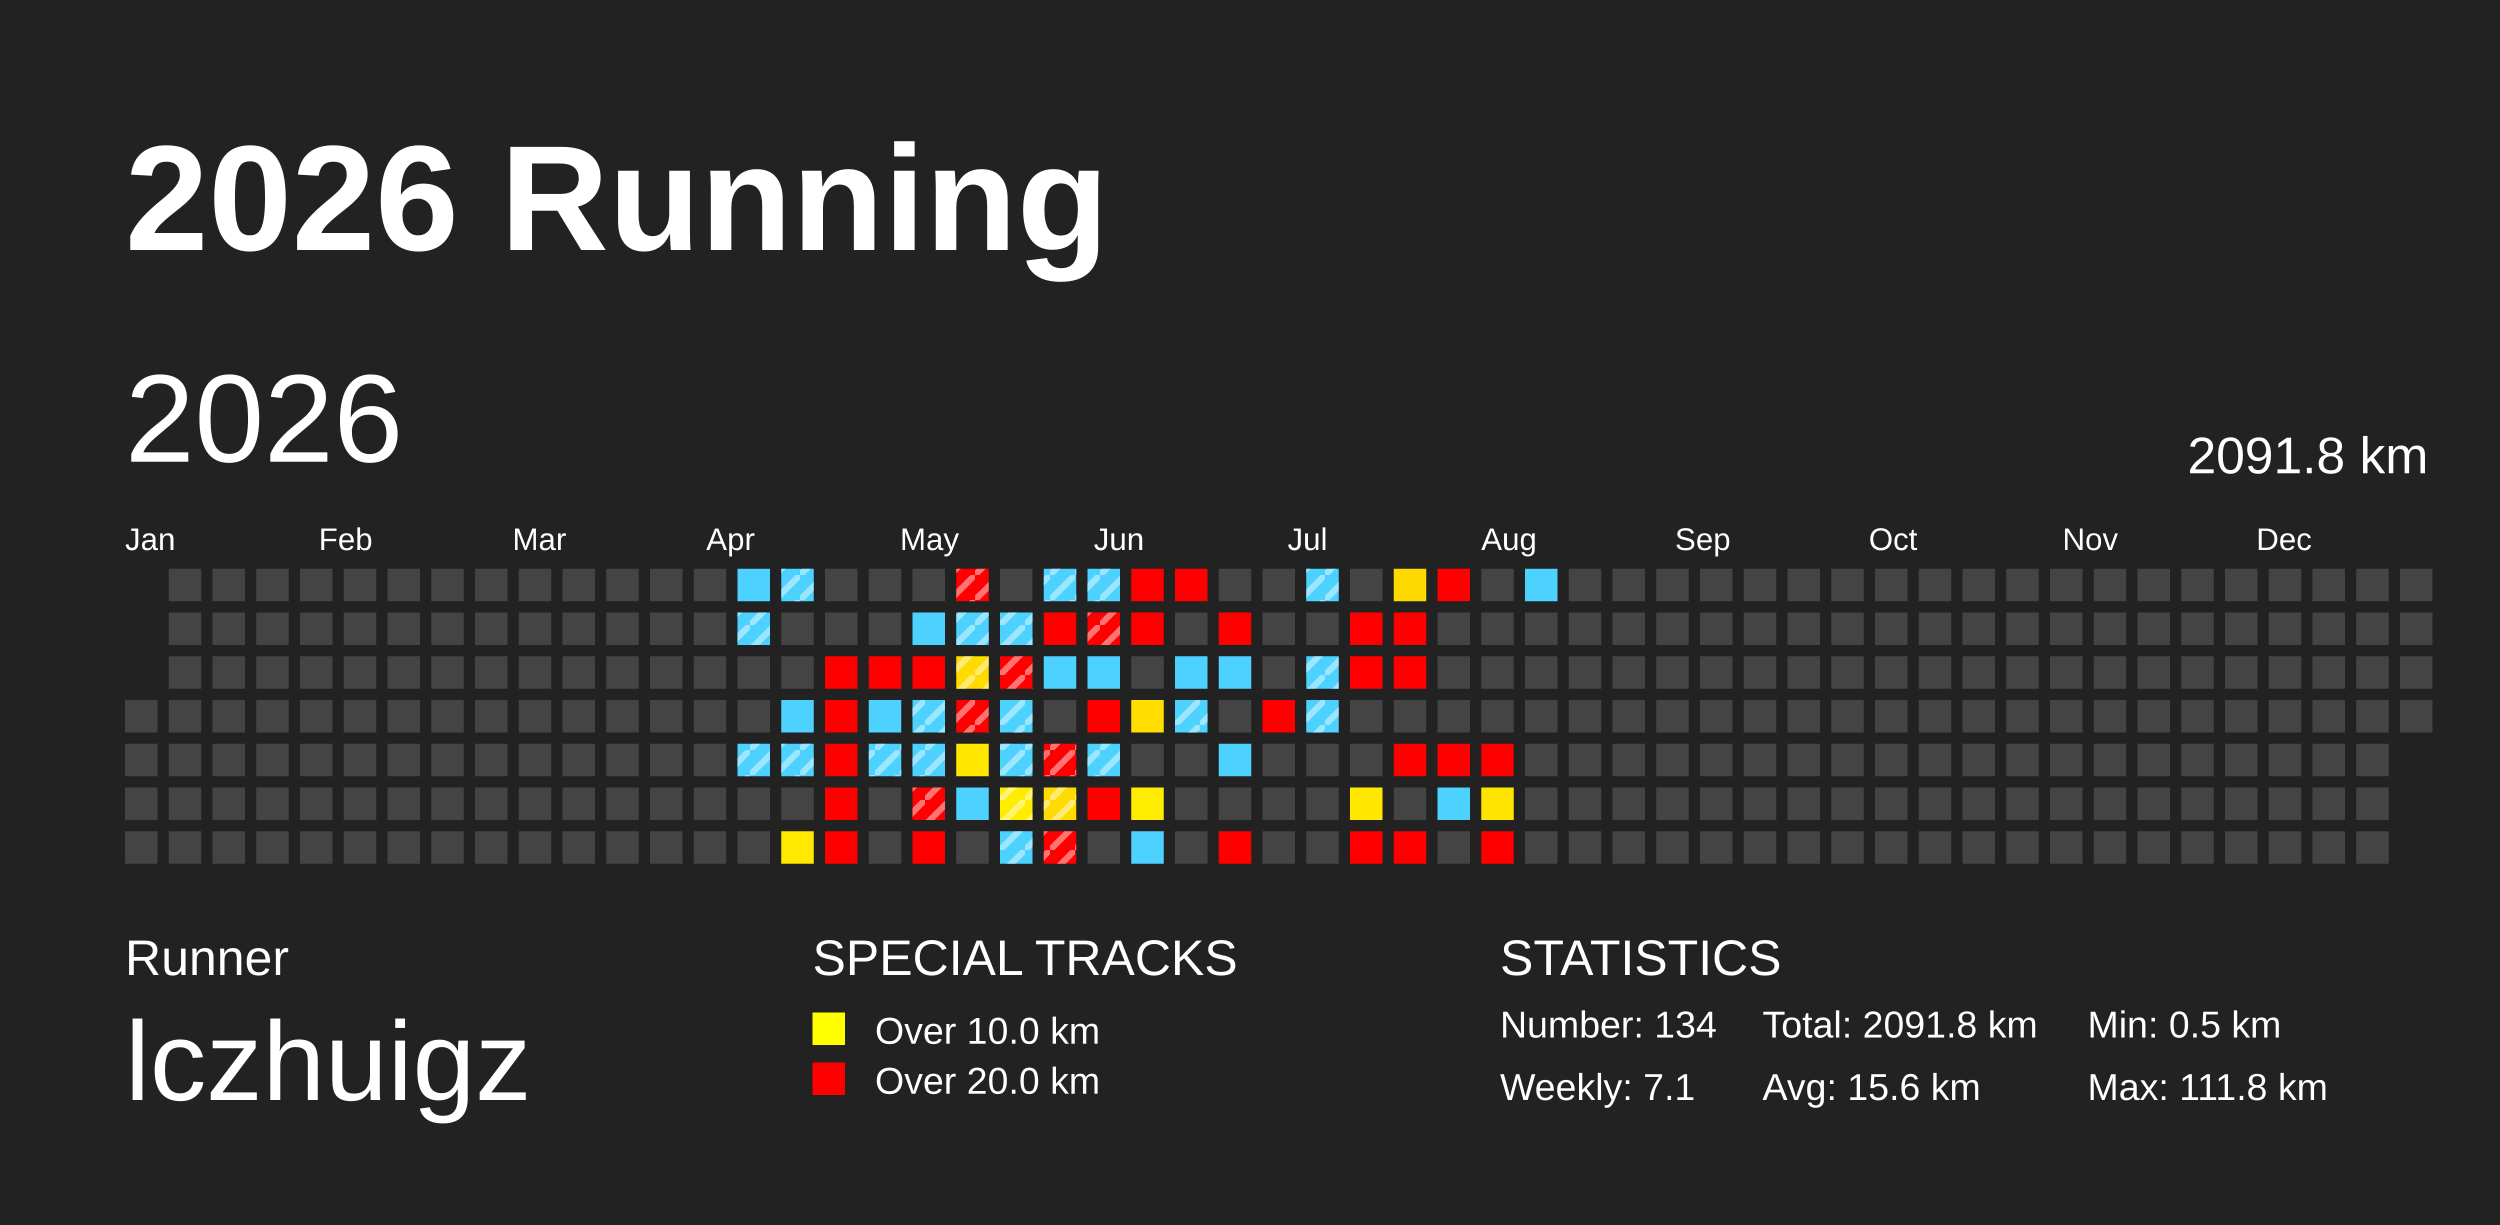
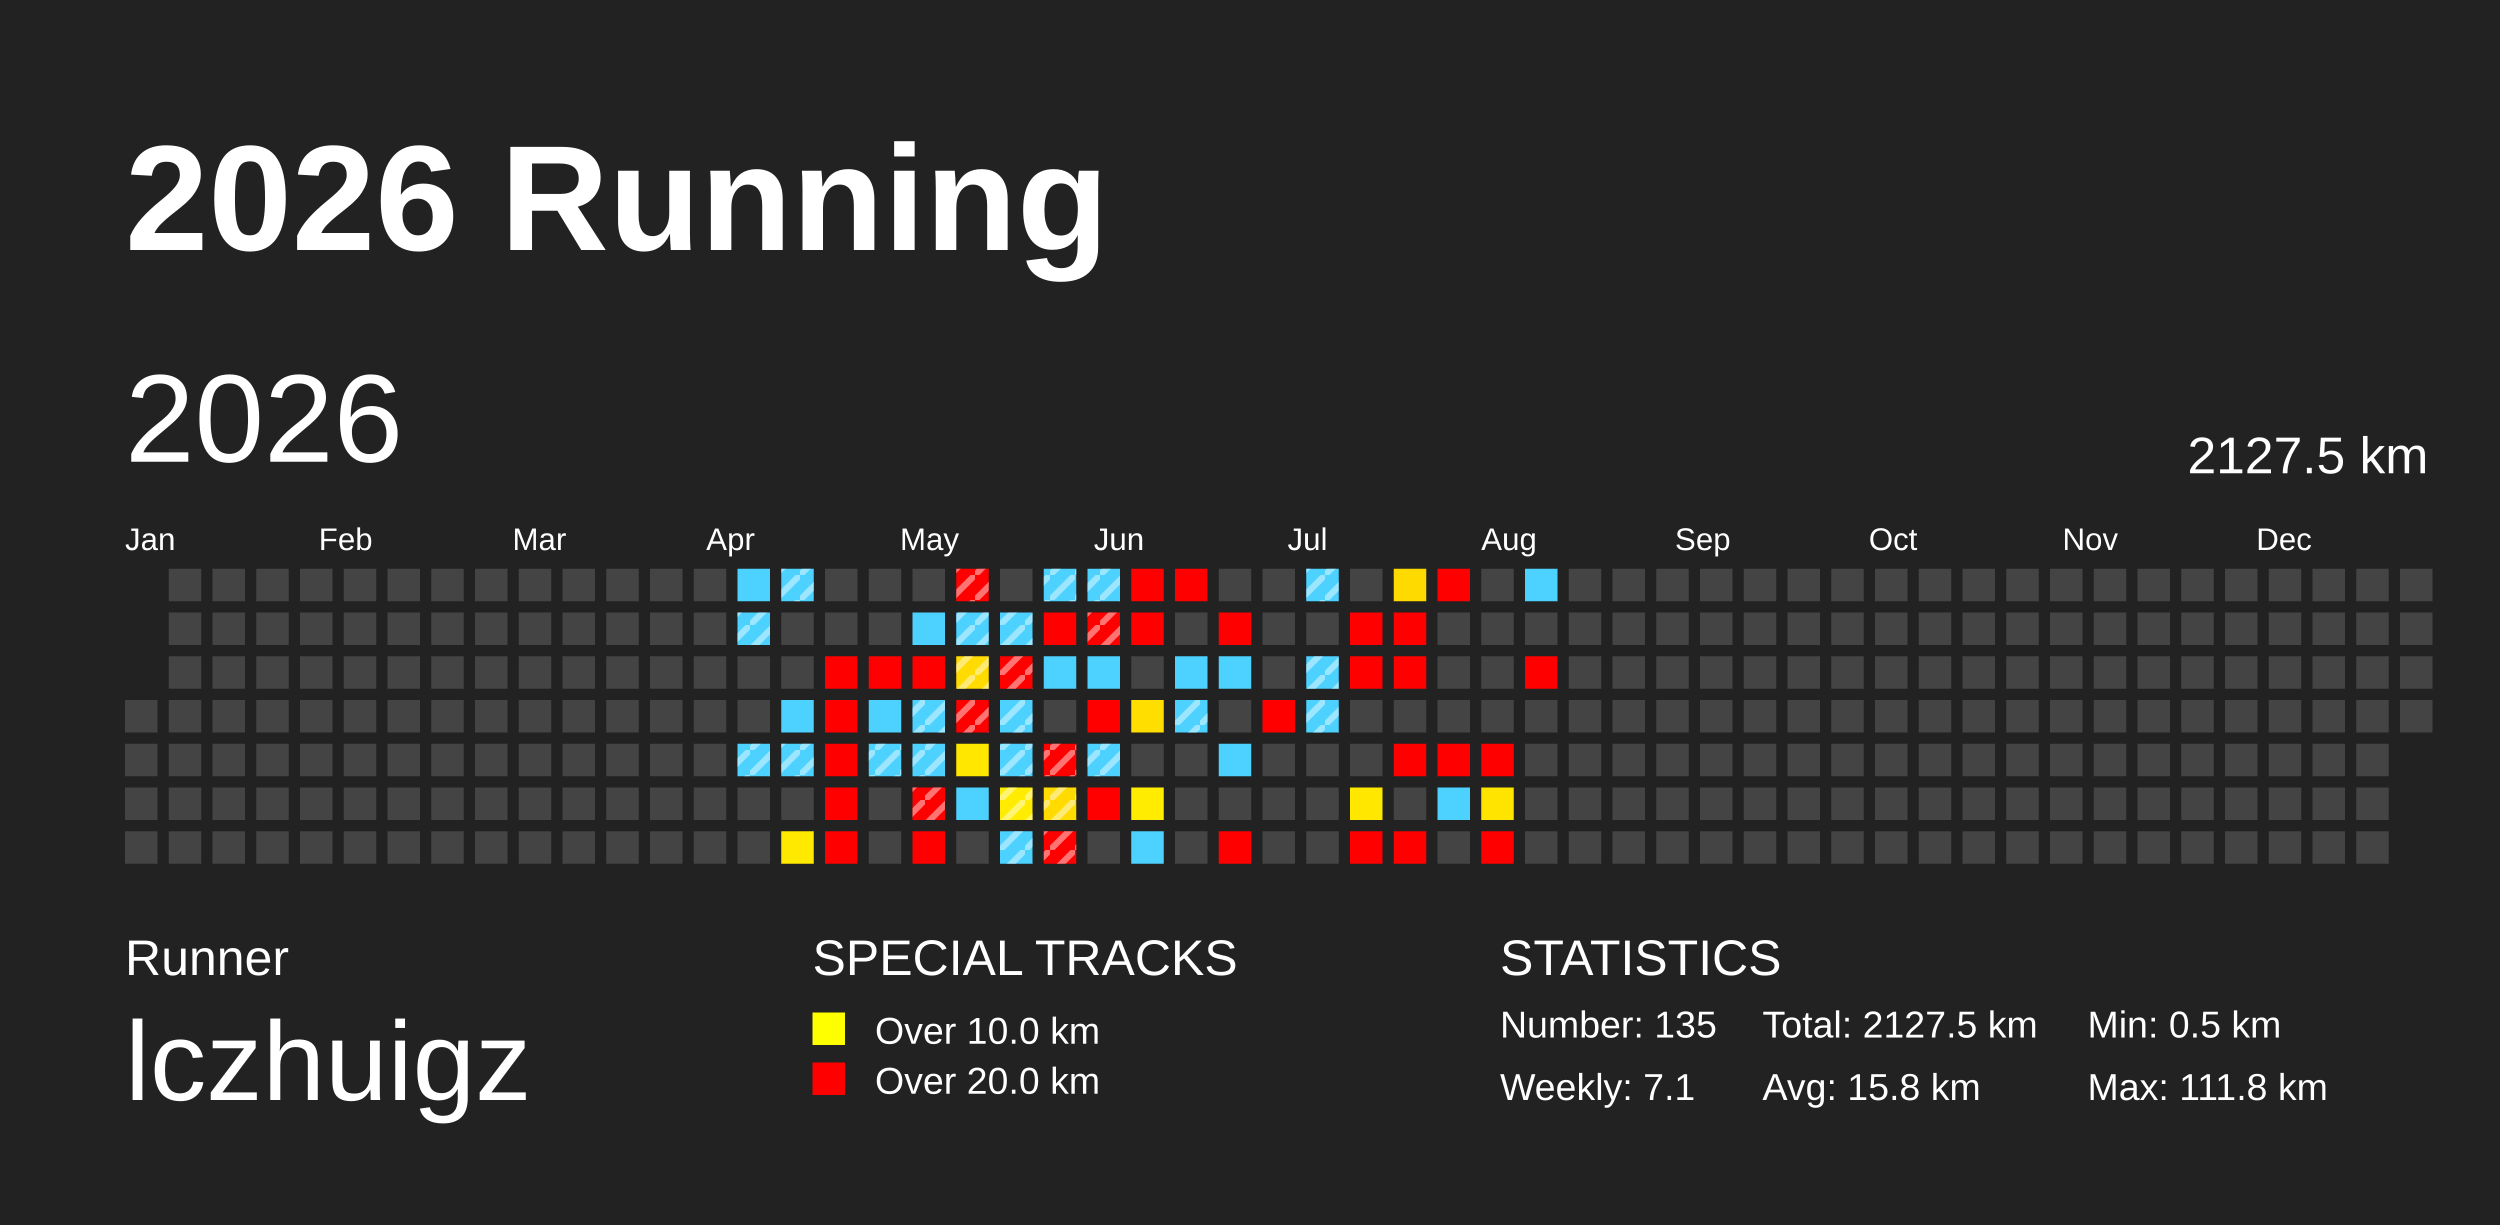
<svg xmlns="http://www.w3.org/2000/svg" baseProfile="full" height="98mm" version="1.1" viewBox="0,0,200,98" width="200mm">
  <defs>
    <pattern height="2" id="indoor-stripe" patternUnits="userSpaceOnUse" width="2">
      <line stroke="white" stroke-opacity="0.45" stroke-width="0.5" x1="0" x2="2" y1="2" y2="0" />
    </pattern>
  </defs>
  <rect fill="#222222" height="98" width="200" x="0" y="0" />
  <text fill="#FFFFFF" style="font-size:12px; font-family:Arial; font-weight:bold;" x="10" y="20">2026 Running</text>
  <text fill="#FFFFFF" style="font-size:4px; font-family:Arial" x="10" y="78">Runner</text>
  <text fill="#FFFFFF" style="font-size:9px; font-family:Arial" x="10" y="88">lczhuigz</text>
  <text fill="#FFFFFF" style="font-size:4px; font-family:Arial" x="65" y="78">SPECIAL TRACKS</text>
  <rect fill="yellow" height="2.6" width="2.6" x="65" y="81" />
  <text fill="#FFFFFF" style="font-size:3px; font-family:Arial" x="70" y="83.5">Over 10.0 km</text>
  <rect fill="red" height="2.6" width="2.6" x="65" y="85" />
  <text fill="#FFFFFF" style="font-size:3px; font-family:Arial" x="70" y="87.5">Over 20.0 km</text>
  <text fill="#FFFFFF" style="font-size:4px; font-family:Arial" x="120" y="78">STATISTICS</text>
-   <text fill="#FFFFFF" style="font-size:3px; font-family:Arial" x="120" y="83">Number: 134</text>
+   <text fill="#FFFFFF" style="font-size:3px; font-family:Arial" x="120" y="83">Number: 135</text>
  <text fill="#FFFFFF" style="font-size:3px; font-family:Arial" x="120" y="88">Weekly: 7.1</text>
-   <text fill="#FFFFFF" style="font-size:3px; font-family:Arial" x="141" y="83">Total: 2091.8 km</text>
-   <text fill="#FFFFFF" style="font-size:3px; font-family:Arial" x="141" y="88">Avg: 15.6 km</text>
+   <text fill="#FFFFFF" style="font-size:3px; font-family:Arial" x="141" y="83">Total: 2127.5 km</text>
+   <text fill="#FFFFFF" style="font-size:3px; font-family:Arial" x="141" y="88">Avg: 15.8 km</text>
  <text fill="#FFFFFF" style="font-size:3px; font-family:Arial" x="167" y="83">Min: 0.5 km</text>
  <text fill="#FFFFFF" style="font-size:3px; font-family:Arial" x="167" y="88">Max: 111.8 km</text>
  <text dominant-baseline="hanging" fill="#FFFFFF" style="font-size:10.0px; font-family:Arial;" x="10" y="30">2026</text>
-   <text dominant-baseline="hanging" fill="#FFFFFF" style="font-size:4.125px; font-family:Arial;" x="175" y="35">2091.8 km</text>
+   <text dominant-baseline="hanging" fill="#FFFFFF" style="font-size:4.125px; font-family:Arial;" x="175" y="35">2127.5 km</text>
  <text fill="#FFFFFF" style="font-size:2.5px; font-family:Arial" x="10.0" y="44">Jan</text>
  <text fill="#FFFFFF" style="font-size:2.5px; font-family:Arial" x="25.5" y="44">Feb</text>
  <text fill="#FFFFFF" style="font-size:2.5px; font-family:Arial" x="41.0" y="44">Mar</text>
  <text fill="#FFFFFF" style="font-size:2.5px; font-family:Arial" x="56.5" y="44">Apr</text>
  <text fill="#FFFFFF" style="font-size:2.5px; font-family:Arial" x="72.0" y="44">May</text>
  <text fill="#FFFFFF" style="font-size:2.5px; font-family:Arial" x="87.5" y="44">Jun</text>
  <text fill="#FFFFFF" style="font-size:2.5px; font-family:Arial" x="103.0" y="44">Jul</text>
  <text fill="#FFFFFF" style="font-size:2.5px; font-family:Arial" x="118.5" y="44">Aug</text>
  <text fill="#FFFFFF" style="font-size:2.5px; font-family:Arial" x="134.0" y="44">Sep</text>
  <text fill="#FFFFFF" style="font-size:2.5px; font-family:Arial" x="149.5" y="44">Oct</text>
  <text fill="#FFFFFF" style="font-size:2.5px; font-family:Arial" x="165.0" y="44">Nov</text>
  <text fill="#FFFFFF" style="font-size:2.5px; font-family:Arial" x="180.5" y="44">Dec</text>
  <rect fill="#444444" height="2.6" width="2.6" x="10.0" y="56.0" />
  <rect fill="#444444" height="2.6" width="2.6" x="10.0" y="59.5" />
  <rect fill="#444444" height="2.6" width="2.6" x="10.0" y="63.0" />
  <rect fill="#444444" height="2.6" width="2.6" x="10.0" y="66.5" />
  <rect fill="#444444" height="2.6" width="2.6" x="13.5" y="45.5" />
  <rect fill="#444444" height="2.6" width="2.6" x="13.5" y="49.0" />
  <rect fill="#444444" height="2.6" width="2.6" x="13.5" y="52.5" />
  <rect fill="#444444" height="2.6" width="2.6" x="13.5" y="56.0" />
  <rect fill="#444444" height="2.6" width="2.6" x="13.5" y="59.5" />
  <rect fill="#444444" height="2.6" width="2.6" x="13.5" y="63.0" />
  <rect fill="#444444" height="2.6" width="2.6" x="13.5" y="66.5" />
  <rect fill="#444444" height="2.6" width="2.6" x="17.0" y="45.5" />
  <rect fill="#444444" height="2.6" width="2.6" x="17.0" y="49.0" />
  <rect fill="#444444" height="2.6" width="2.6" x="17.0" y="52.5" />
  <rect fill="#444444" height="2.6" width="2.6" x="17.0" y="56.0" />
  <rect fill="#444444" height="2.6" width="2.6" x="17.0" y="59.5" />
  <rect fill="#444444" height="2.6" width="2.6" x="17.0" y="63.0" />
  <rect fill="#444444" height="2.6" width="2.6" x="17.0" y="66.5" />
  <rect fill="#444444" height="2.6" width="2.6" x="20.5" y="45.5" />
  <rect fill="#444444" height="2.6" width="2.6" x="20.5" y="49.0" />
  <rect fill="#444444" height="2.6" width="2.6" x="20.5" y="52.5" />
  <rect fill="#444444" height="2.6" width="2.6" x="20.5" y="56.0" />
  <rect fill="#444444" height="2.6" width="2.6" x="20.5" y="59.5" />
  <rect fill="#444444" height="2.6" width="2.6" x="20.5" y="63.0" />
  <rect fill="#444444" height="2.6" width="2.6" x="20.5" y="66.5" />
  <rect fill="#444444" height="2.6" width="2.6" x="24.0" y="45.5" />
  <rect fill="#444444" height="2.6" width="2.6" x="24.0" y="49.0" />
  <rect fill="#444444" height="2.6" width="2.6" x="24.0" y="52.5" />
  <rect fill="#444444" height="2.6" width="2.6" x="24.0" y="56.0" />
  <rect fill="#444444" height="2.6" width="2.6" x="24.0" y="59.5" />
  <rect fill="#444444" height="2.6" width="2.6" x="24.0" y="63.0" />
  <rect fill="#444444" height="2.6" width="2.6" x="24.0" y="66.5" />
  <rect fill="#444444" height="2.6" width="2.6" x="27.5" y="45.5" />
  <rect fill="#444444" height="2.6" width="2.6" x="27.5" y="49.0" />
  <rect fill="#444444" height="2.6" width="2.6" x="27.5" y="52.5" />
  <rect fill="#444444" height="2.6" width="2.6" x="27.5" y="56.0" />
  <rect fill="#444444" height="2.6" width="2.6" x="27.5" y="59.5" />
  <rect fill="#444444" height="2.6" width="2.6" x="27.5" y="63.0" />
  <rect fill="#444444" height="2.6" width="2.6" x="27.5" y="66.5" />
  <rect fill="#444444" height="2.6" width="2.6" x="31.0" y="45.5" />
  <rect fill="#444444" height="2.6" width="2.6" x="31.0" y="49.0" />
  <rect fill="#444444" height="2.6" width="2.6" x="31.0" y="52.5" />
  <rect fill="#444444" height="2.6" width="2.6" x="31.0" y="56.0" />
  <rect fill="#444444" height="2.6" width="2.6" x="31.0" y="59.5" />
  <rect fill="#444444" height="2.6" width="2.6" x="31.0" y="63.0" />
  <rect fill="#444444" height="2.6" width="2.6" x="31.0" y="66.5" />
  <rect fill="#444444" height="2.6" width="2.6" x="34.5" y="45.5" />
  <rect fill="#444444" height="2.6" width="2.6" x="34.5" y="49.0" />
  <rect fill="#444444" height="2.6" width="2.6" x="34.5" y="52.5" />
  <rect fill="#444444" height="2.6" width="2.6" x="34.5" y="56.0" />
  <rect fill="#444444" height="2.6" width="2.6" x="34.5" y="59.5" />
  <rect fill="#444444" height="2.6" width="2.6" x="34.5" y="63.0" />
  <rect fill="#444444" height="2.6" width="2.6" x="34.5" y="66.5" />
  <rect fill="#444444" height="2.6" width="2.6" x="38.0" y="45.5" />
  <rect fill="#444444" height="2.6" width="2.6" x="38.0" y="49.0" />
  <rect fill="#444444" height="2.6" width="2.6" x="38.0" y="52.5" />
  <rect fill="#444444" height="2.6" width="2.6" x="38.0" y="56.0" />
  <rect fill="#444444" height="2.6" width="2.6" x="38.0" y="59.5" />
  <rect fill="#444444" height="2.6" width="2.6" x="38.0" y="63.0" />
  <rect fill="#444444" height="2.6" width="2.6" x="38.0" y="66.5" />
  <rect fill="#444444" height="2.6" width="2.6" x="41.5" y="45.5" />
  <rect fill="#444444" height="2.6" width="2.6" x="41.5" y="49.0" />
  <rect fill="#444444" height="2.6" width="2.6" x="41.5" y="52.5" />
  <rect fill="#444444" height="2.6" width="2.6" x="41.5" y="56.0" />
  <rect fill="#444444" height="2.6" width="2.6" x="41.5" y="59.5" />
  <rect fill="#444444" height="2.6" width="2.6" x="41.5" y="63.0" />
  <rect fill="#444444" height="2.6" width="2.6" x="41.5" y="66.5" />
  <rect fill="#444444" height="2.6" width="2.6" x="45.0" y="45.5" />
  <rect fill="#444444" height="2.6" width="2.6" x="45.0" y="49.0" />
  <rect fill="#444444" height="2.6" width="2.6" x="45.0" y="52.5" />
  <rect fill="#444444" height="2.6" width="2.6" x="45.0" y="56.0" />
  <rect fill="#444444" height="2.6" width="2.6" x="45.0" y="59.5" />
  <rect fill="#444444" height="2.6" width="2.6" x="45.0" y="63.0" />
  <rect fill="#444444" height="2.6" width="2.6" x="45.0" y="66.5" />
  <rect fill="#444444" height="2.6" width="2.6" x="48.5" y="45.5" />
  <rect fill="#444444" height="2.6" width="2.6" x="48.5" y="49.0" />
  <rect fill="#444444" height="2.6" width="2.6" x="48.5" y="52.5" />
  <rect fill="#444444" height="2.6" width="2.6" x="48.5" y="56.0" />
  <rect fill="#444444" height="2.6" width="2.6" x="48.5" y="59.5" />
  <rect fill="#444444" height="2.6" width="2.6" x="48.5" y="63.0" />
  <rect fill="#444444" height="2.6" width="2.6" x="48.5" y="66.5" />
  <rect fill="#444444" height="2.6" width="2.6" x="52.0" y="45.5" />
  <rect fill="#444444" height="2.6" width="2.6" x="52.0" y="49.0" />
  <rect fill="#444444" height="2.6" width="2.6" x="52.0" y="52.5" />
  <rect fill="#444444" height="2.6" width="2.6" x="52.0" y="56.0" />
  <rect fill="#444444" height="2.6" width="2.6" x="52.0" y="59.5" />
  <rect fill="#444444" height="2.6" width="2.6" x="52.0" y="63.0" />
  <rect fill="#444444" height="2.6" width="2.6" x="52.0" y="66.5" />
  <rect fill="#444444" height="2.6" width="2.6" x="55.5" y="45.5" />
  <rect fill="#444444" height="2.6" width="2.6" x="55.5" y="49.0" />
  <rect fill="#444444" height="2.6" width="2.6" x="55.5" y="52.5" />
  <rect fill="#444444" height="2.6" width="2.6" x="55.5" y="56.0" />
  <rect fill="#444444" height="2.6" width="2.6" x="55.5" y="59.5" />
  <rect fill="#444444" height="2.6" width="2.6" x="55.5" y="63.0" />
  <rect fill="#444444" height="2.6" width="2.6" x="55.5" y="66.5" />
  <rect fill="#4dd2ff" height="2.6" width="2.6" x="59.0" y="45.5" />
  <rect fill="#4dd2ff" height="2.6" width="2.6" x="59.0" y="49.0" />
  <rect fill="url(#indoor-stripe)" height="2.6" style="pointer-events: none;" width="2.6" x="59.0" y="49.0" />
  <rect fill="#444444" height="2.6" width="2.6" x="59.0" y="52.5" />
  <rect fill="#444444" height="2.6" width="2.6" x="59.0" y="56.0" />
  <rect fill="#4dd2ff" height="2.6" width="2.6" x="59.0" y="59.5" />
  <rect fill="url(#indoor-stripe)" height="2.6" style="pointer-events: none;" width="2.6" x="59.0" y="59.5" />
  <rect fill="#444444" height="2.6" width="2.6" x="59.0" y="63.0" />
  <rect fill="#444444" height="2.6" width="2.6" x="59.0" y="66.5" />
  <rect fill="#4dd2ff" height="2.6" width="2.6" x="62.5" y="45.5" />
  <rect fill="url(#indoor-stripe)" height="2.6" style="pointer-events: none;" width="2.6" x="62.5" y="45.5" />
  <rect fill="#444444" height="2.6" width="2.6" x="62.5" y="49.0" />
  <rect fill="#444444" height="2.6" width="2.6" x="62.5" y="52.5" />
  <rect fill="#4dd2ff" height="2.6" width="2.6" x="62.5" y="56.0" />
  <rect fill="#4dd2ff" height="2.6" width="2.6" x="62.5" y="59.5" />
  <rect fill="url(#indoor-stripe)" height="2.6" style="pointer-events: none;" width="2.6" x="62.5" y="59.5" />
  <rect fill="#444444" height="2.6" width="2.6" x="62.5" y="63.0" />
  <rect fill="#ffe900" height="2.6" width="2.6" x="62.5" y="66.5" />
  <rect fill="#444444" height="2.6" width="2.6" x="66.0" y="45.5" />
  <rect fill="#444444" height="2.6" width="2.6" x="66.0" y="49.0" />
  <rect fill="red" height="2.6" width="2.6" x="66.0" y="52.5" />
  <rect fill="red" height="2.6" width="2.6" x="66.0" y="56.0" />
  <rect fill="red" height="2.6" width="2.6" x="66.0" y="59.5" />
  <rect fill="red" height="2.6" width="2.6" x="66.0" y="63.0" />
  <rect fill="red" height="2.6" width="2.6" x="66.0" y="66.5" />
  <rect fill="#444444" height="2.6" width="2.6" x="69.5" y="45.5" />
  <rect fill="#444444" height="2.6" width="2.6" x="69.5" y="49.0" />
  <rect fill="red" height="2.6" width="2.6" x="69.5" y="52.5" />
  <rect fill="#4dd2ff" height="2.6" width="2.6" x="69.5" y="56.0" />
  <rect fill="#4dd2ff" height="2.6" width="2.6" x="69.5" y="59.5" />
  <rect fill="url(#indoor-stripe)" height="2.6" style="pointer-events: none;" width="2.6" x="69.5" y="59.5" />
  <rect fill="#444444" height="2.6" width="2.6" x="69.5" y="63.0" />
  <rect fill="#444444" height="2.6" width="2.6" x="69.5" y="66.5" />
  <rect fill="#444444" height="2.6" width="2.6" x="73.0" y="45.5" />
  <rect fill="#4dd2ff" height="2.6" width="2.6" x="73.0" y="49.0" />
  <rect fill="red" height="2.6" width="2.6" x="73.0" y="52.5" />
  <rect fill="#4dd2ff" height="2.6" width="2.6" x="73.0" y="56.0" />
  <rect fill="url(#indoor-stripe)" height="2.6" style="pointer-events: none;" width="2.6" x="73.0" y="56.0" />
  <rect fill="#4dd2ff" height="2.6" width="2.6" x="73.0" y="59.5" />
  <rect fill="url(#indoor-stripe)" height="2.6" style="pointer-events: none;" width="2.6" x="73.0" y="59.5" />
  <rect fill="red" height="2.6" width="2.6" x="73.0" y="63.0" />
  <rect fill="url(#indoor-stripe)" height="2.6" style="pointer-events: none;" width="2.6" x="73.0" y="63.0" />
  <rect fill="red" height="2.6" width="2.6" x="73.0" y="66.5" />
  <rect fill="red" height="2.6" width="2.6" x="76.5" y="45.5" />
  <rect fill="url(#indoor-stripe)" height="2.6" style="pointer-events: none;" width="2.6" x="76.5" y="45.5" />
  <rect fill="#4dd2ff" height="2.6" width="2.6" x="76.5" y="49.0" />
  <rect fill="url(#indoor-stripe)" height="2.6" style="pointer-events: none;" width="2.6" x="76.5" y="49.0" />
  <rect fill="#ffdb00" height="2.6" width="2.6" x="76.5" y="52.5" />
  <rect fill="url(#indoor-stripe)" height="2.6" style="pointer-events: none;" width="2.6" x="76.5" y="52.5" />
  <rect fill="red" height="2.6" width="2.6" x="76.5" y="56.0" />
  <rect fill="url(#indoor-stripe)" height="2.6" style="pointer-events: none;" width="2.6" x="76.5" y="56.0" />
  <rect fill="#ffe700" height="2.6" width="2.6" x="76.5" y="59.5" />
  <rect fill="#4dd2ff" height="2.6" width="2.6" x="76.5" y="63.0" />
  <rect fill="#444444" height="2.6" width="2.6" x="76.5" y="66.5" />
  <rect fill="#444444" height="2.6" width="2.6" x="80.0" y="45.5" />
  <rect fill="#4dd2ff" height="2.6" width="2.6" x="80.0" y="49.0" />
  <rect fill="url(#indoor-stripe)" height="2.6" style="pointer-events: none;" width="2.6" x="80.0" y="49.0" />
  <rect fill="red" height="2.6" width="2.6" x="80.0" y="52.5" />
  <rect fill="url(#indoor-stripe)" height="2.6" style="pointer-events: none;" width="2.6" x="80.0" y="52.5" />
  <rect fill="#4dd2ff" height="2.6" width="2.6" x="80.0" y="56.0" />
  <rect fill="url(#indoor-stripe)" height="2.6" style="pointer-events: none;" width="2.6" x="80.0" y="56.0" />
  <rect fill="#4dd2ff" height="2.6" width="2.6" x="80.0" y="59.5" />
  <rect fill="url(#indoor-stripe)" height="2.6" style="pointer-events: none;" width="2.6" x="80.0" y="59.5" />
  <rect fill="#ffec00" height="2.6" width="2.6" x="80.0" y="63.0" />
  <rect fill="url(#indoor-stripe)" height="2.6" style="pointer-events: none;" width="2.6" x="80.0" y="63.0" />
  <rect fill="#4dd2ff" height="2.6" width="2.6" x="80.0" y="66.5" />
  <rect fill="url(#indoor-stripe)" height="2.6" style="pointer-events: none;" width="2.6" x="80.0" y="66.5" />
  <rect fill="#4dd2ff" height="2.6" width="2.6" x="83.5" y="45.5" />
  <rect fill="url(#indoor-stripe)" height="2.6" style="pointer-events: none;" width="2.6" x="83.5" y="45.5" />
  <rect fill="red" height="2.6" width="2.6" x="83.5" y="49.0" />
  <rect fill="#4dd2ff" height="2.6" width="2.6" x="83.5" y="52.5" />
  <rect fill="#444444" height="2.6" width="2.6" x="83.5" y="56.0" />
  <rect fill="red" height="2.6" width="2.6" x="83.5" y="59.5" />
  <rect fill="url(#indoor-stripe)" height="2.6" style="pointer-events: none;" width="2.6" x="83.5" y="59.5" />
  <rect fill="#ffdb00" height="2.6" width="2.6" x="83.5" y="63.0" />
  <rect fill="url(#indoor-stripe)" height="2.6" style="pointer-events: none;" width="2.6" x="83.5" y="63.0" />
  <rect fill="red" height="2.6" width="2.6" x="83.5" y="66.5" />
  <rect fill="url(#indoor-stripe)" height="2.6" style="pointer-events: none;" width="2.6" x="83.5" y="66.5" />
  <rect fill="#4dd2ff" height="2.6" width="2.6" x="87.0" y="45.5" />
  <rect fill="url(#indoor-stripe)" height="2.6" style="pointer-events: none;" width="2.6" x="87.0" y="45.5" />
  <rect fill="red" height="2.6" width="2.6" x="87.0" y="49.0" />
  <rect fill="url(#indoor-stripe)" height="2.6" style="pointer-events: none;" width="2.6" x="87.0" y="49.0" />
  <rect fill="#4dd2ff" height="2.6" width="2.6" x="87.0" y="52.5" />
  <rect fill="red" height="2.6" width="2.6" x="87.0" y="56.0" />
  <rect fill="#4dd2ff" height="2.6" width="2.6" x="87.0" y="59.5" />
  <rect fill="url(#indoor-stripe)" height="2.6" style="pointer-events: none;" width="2.6" x="87.0" y="59.5" />
  <rect fill="red" height="2.6" width="2.6" x="87.0" y="63.0" />
  <rect fill="#444444" height="2.6" width="2.6" x="87.0" y="66.5" />
  <rect fill="red" height="2.6" width="2.6" x="90.5" y="45.5" />
  <rect fill="red" height="2.6" width="2.6" x="90.5" y="49.0" />
  <rect fill="#444444" height="2.6" width="2.6" x="90.5" y="52.5" />
  <rect fill="#ffde00" height="2.6" width="2.6" x="90.5" y="56.0" />
  <rect fill="#444444" height="2.6" width="2.6" x="90.5" y="59.5" />
  <rect fill="#ffec00" height="2.6" width="2.6" x="90.5" y="63.0" />
  <rect fill="#4dd2ff" height="2.6" width="2.6" x="90.5" y="66.5" />
  <rect fill="red" height="2.6" width="2.6" x="94.0" y="45.5" />
  <rect fill="#444444" height="2.6" width="2.6" x="94.0" y="49.0" />
  <rect fill="#4dd2ff" height="2.6" width="2.6" x="94.0" y="52.5" />
  <rect fill="#4dd2ff" height="2.6" width="2.6" x="94.0" y="56.0" />
  <rect fill="url(#indoor-stripe)" height="2.6" style="pointer-events: none;" width="2.6" x="94.0" y="56.0" />
  <rect fill="#444444" height="2.6" width="2.6" x="94.0" y="59.5" />
  <rect fill="#444444" height="2.6" width="2.6" x="94.0" y="63.0" />
  <rect fill="#444444" height="2.6" width="2.6" x="94.0" y="66.5" />
  <rect fill="#444444" height="2.6" width="2.6" x="97.5" y="45.5" />
  <rect fill="red" height="2.6" width="2.6" x="97.5" y="49.0" />
  <rect fill="#4dd2ff" height="2.6" width="2.6" x="97.5" y="52.5" />
  <rect fill="#444444" height="2.6" width="2.6" x="97.5" y="56.0" />
  <rect fill="#4dd2ff" height="2.6" width="2.6" x="97.5" y="59.5" />
  <rect fill="#444444" height="2.6" width="2.6" x="97.5" y="63.0" />
  <rect fill="red" height="2.6" width="2.6" x="97.5" y="66.5" />
  <rect fill="#444444" height="2.6" width="2.6" x="101.0" y="45.5" />
  <rect fill="#444444" height="2.6" width="2.6" x="101.0" y="49.0" />
  <rect fill="#444444" height="2.6" width="2.6" x="101.0" y="52.5" />
  <rect fill="red" height="2.6" width="2.6" x="101.0" y="56.0" />
  <rect fill="#444444" height="2.6" width="2.6" x="101.0" y="59.5" />
  <rect fill="#444444" height="2.6" width="2.6" x="101.0" y="63.0" />
  <rect fill="#444444" height="2.6" width="2.6" x="101.0" y="66.5" />
  <rect fill="#4dd2ff" height="2.6" width="2.6" x="104.5" y="45.5" />
  <rect fill="url(#indoor-stripe)" height="2.6" style="pointer-events: none;" width="2.6" x="104.5" y="45.5" />
  <rect fill="#444444" height="2.6" width="2.6" x="104.5" y="49.0" />
  <rect fill="#4dd2ff" height="2.6" width="2.6" x="104.5" y="52.5" />
  <rect fill="url(#indoor-stripe)" height="2.6" style="pointer-events: none;" width="2.6" x="104.5" y="52.5" />
  <rect fill="#4dd2ff" height="2.6" width="2.6" x="104.5" y="56.0" />
  <rect fill="url(#indoor-stripe)" height="2.6" style="pointer-events: none;" width="2.6" x="104.5" y="56.0" />
  <rect fill="#444444" height="2.6" width="2.6" x="104.5" y="59.5" />
  <rect fill="#444444" height="2.6" width="2.6" x="104.5" y="63.0" />
  <rect fill="#444444" height="2.6" width="2.6" x="104.5" y="66.5" />
  <rect fill="#444444" height="2.6" width="2.6" x="108.0" y="45.5" />
  <rect fill="red" height="2.6" width="2.6" x="108.0" y="49.0" />
  <rect fill="red" height="2.6" width="2.6" x="108.0" y="52.5" />
  <rect fill="#444444" height="2.6" width="2.6" x="108.0" y="56.0" />
  <rect fill="#444444" height="2.6" width="2.6" x="108.0" y="59.5" />
  <rect fill="#ffe700" height="2.6" width="2.6" x="108.0" y="63.0" />
  <rect fill="red" height="2.6" width="2.6" x="108.0" y="66.5" />
  <rect fill="#ffda00" height="2.6" width="2.6" x="111.5" y="45.5" />
  <rect fill="red" height="2.6" width="2.6" x="111.5" y="49.0" />
  <rect fill="red" height="2.6" width="2.6" x="111.5" y="52.5" />
  <rect fill="#444444" height="2.6" width="2.6" x="111.5" y="56.0" />
  <rect fill="red" height="2.6" width="2.6" x="111.5" y="59.5" />
  <rect fill="#444444" height="2.6" width="2.6" x="111.5" y="63.0" />
  <rect fill="red" height="2.6" width="2.6" x="111.5" y="66.5" />
  <rect fill="red" height="2.6" width="2.6" x="115.0" y="45.5" />
  <rect fill="#444444" height="2.6" width="2.6" x="115.0" y="49.0" />
  <rect fill="#444444" height="2.6" width="2.6" x="115.0" y="52.5" />
  <rect fill="#444444" height="2.6" width="2.6" x="115.0" y="56.0" />
  <rect fill="red" height="2.6" width="2.6" x="115.0" y="59.5" />
  <rect fill="#4dd2ff" height="2.6" width="2.6" x="115.0" y="63.0" />
  <rect fill="#444444" height="2.6" width="2.6" x="115.0" y="66.5" />
  <rect fill="#444444" height="2.6" width="2.6" x="118.5" y="45.5" />
  <rect fill="#444444" height="2.6" width="2.6" x="118.5" y="49.0" />
  <rect fill="#444444" height="2.6" width="2.6" x="118.5" y="52.5" />
  <rect fill="#444444" height="2.6" width="2.6" x="118.5" y="56.0" />
  <rect fill="red" height="2.6" width="2.6" x="118.5" y="59.5" />
  <rect fill="#ffe400" height="2.6" width="2.6" x="118.5" y="63.0" />
  <rect fill="red" height="2.6" width="2.6" x="118.5" y="66.5" />
  <rect fill="#4dd2ff" height="2.6" width="2.6" x="122.0" y="45.5" />
  <rect fill="#444444" height="2.6" width="2.6" x="122.0" y="49.0" />
-   <rect fill="#444444" height="2.6" width="2.6" x="122.0" y="52.5" />
+   <rect fill="red" height="2.6" width="2.6" x="122.0" y="52.5" />
  <rect fill="#444444" height="2.6" width="2.6" x="122.0" y="56.0" />
  <rect fill="#444444" height="2.6" width="2.6" x="122.0" y="59.5" />
  <rect fill="#444444" height="2.6" width="2.6" x="122.0" y="63.0" />
  <rect fill="#444444" height="2.6" width="2.6" x="122.0" y="66.5" />
  <rect fill="#444444" height="2.6" width="2.6" x="125.5" y="45.5" />
  <rect fill="#444444" height="2.6" width="2.6" x="125.5" y="49.0" />
  <rect fill="#444444" height="2.6" width="2.6" x="125.5" y="52.5" />
  <rect fill="#444444" height="2.6" width="2.6" x="125.5" y="56.0" />
  <rect fill="#444444" height="2.6" width="2.6" x="125.5" y="59.5" />
  <rect fill="#444444" height="2.6" width="2.6" x="125.5" y="63.0" />
  <rect fill="#444444" height="2.6" width="2.6" x="125.5" y="66.5" />
  <rect fill="#444444" height="2.6" width="2.6" x="129.0" y="45.5" />
  <rect fill="#444444" height="2.6" width="2.6" x="129.0" y="49.0" />
  <rect fill="#444444" height="2.6" width="2.6" x="129.0" y="52.5" />
  <rect fill="#444444" height="2.6" width="2.6" x="129.0" y="56.0" />
  <rect fill="#444444" height="2.6" width="2.6" x="129.0" y="59.5" />
  <rect fill="#444444" height="2.6" width="2.6" x="129.0" y="63.0" />
  <rect fill="#444444" height="2.6" width="2.6" x="129.0" y="66.5" />
  <rect fill="#444444" height="2.6" width="2.6" x="132.5" y="45.5" />
  <rect fill="#444444" height="2.6" width="2.6" x="132.5" y="49.0" />
  <rect fill="#444444" height="2.6" width="2.6" x="132.5" y="52.5" />
  <rect fill="#444444" height="2.6" width="2.6" x="132.5" y="56.0" />
  <rect fill="#444444" height="2.6" width="2.6" x="132.5" y="59.5" />
  <rect fill="#444444" height="2.6" width="2.6" x="132.5" y="63.0" />
  <rect fill="#444444" height="2.6" width="2.6" x="132.5" y="66.5" />
  <rect fill="#444444" height="2.6" width="2.6" x="136.0" y="45.5" />
  <rect fill="#444444" height="2.6" width="2.6" x="136.0" y="49.0" />
  <rect fill="#444444" height="2.6" width="2.6" x="136.0" y="52.5" />
  <rect fill="#444444" height="2.6" width="2.6" x="136.0" y="56.0" />
  <rect fill="#444444" height="2.6" width="2.6" x="136.0" y="59.5" />
  <rect fill="#444444" height="2.6" width="2.6" x="136.0" y="63.0" />
  <rect fill="#444444" height="2.6" width="2.6" x="136.0" y="66.5" />
  <rect fill="#444444" height="2.6" width="2.6" x="139.5" y="45.5" />
  <rect fill="#444444" height="2.6" width="2.6" x="139.5" y="49.0" />
  <rect fill="#444444" height="2.6" width="2.6" x="139.5" y="52.5" />
  <rect fill="#444444" height="2.6" width="2.6" x="139.5" y="56.0" />
  <rect fill="#444444" height="2.6" width="2.6" x="139.5" y="59.5" />
  <rect fill="#444444" height="2.6" width="2.6" x="139.5" y="63.0" />
  <rect fill="#444444" height="2.6" width="2.6" x="139.5" y="66.5" />
  <rect fill="#444444" height="2.6" width="2.6" x="143.0" y="45.5" />
  <rect fill="#444444" height="2.6" width="2.6" x="143.0" y="49.0" />
  <rect fill="#444444" height="2.6" width="2.6" x="143.0" y="52.5" />
  <rect fill="#444444" height="2.6" width="2.6" x="143.0" y="56.0" />
  <rect fill="#444444" height="2.6" width="2.6" x="143.0" y="59.5" />
  <rect fill="#444444" height="2.6" width="2.6" x="143.0" y="63.0" />
  <rect fill="#444444" height="2.6" width="2.6" x="143.0" y="66.5" />
  <rect fill="#444444" height="2.6" width="2.6" x="146.5" y="45.5" />
  <rect fill="#444444" height="2.6" width="2.6" x="146.5" y="49.0" />
  <rect fill="#444444" height="2.6" width="2.6" x="146.5" y="52.5" />
  <rect fill="#444444" height="2.6" width="2.6" x="146.5" y="56.0" />
  <rect fill="#444444" height="2.6" width="2.6" x="146.5" y="59.5" />
  <rect fill="#444444" height="2.6" width="2.6" x="146.5" y="63.0" />
  <rect fill="#444444" height="2.6" width="2.6" x="146.5" y="66.5" />
  <rect fill="#444444" height="2.6" width="2.6" x="150.0" y="45.5" />
  <rect fill="#444444" height="2.6" width="2.6" x="150.0" y="49.0" />
  <rect fill="#444444" height="2.6" width="2.6" x="150.0" y="52.5" />
  <rect fill="#444444" height="2.6" width="2.6" x="150.0" y="56.0" />
  <rect fill="#444444" height="2.6" width="2.6" x="150.0" y="59.5" />
  <rect fill="#444444" height="2.6" width="2.6" x="150.0" y="63.0" />
  <rect fill="#444444" height="2.6" width="2.6" x="150.0" y="66.5" />
  <rect fill="#444444" height="2.6" width="2.6" x="153.5" y="45.5" />
  <rect fill="#444444" height="2.6" width="2.6" x="153.5" y="49.0" />
  <rect fill="#444444" height="2.6" width="2.6" x="153.5" y="52.5" />
  <rect fill="#444444" height="2.6" width="2.6" x="153.5" y="56.0" />
  <rect fill="#444444" height="2.6" width="2.6" x="153.5" y="59.5" />
  <rect fill="#444444" height="2.6" width="2.6" x="153.5" y="63.0" />
  <rect fill="#444444" height="2.6" width="2.6" x="153.5" y="66.5" />
  <rect fill="#444444" height="2.6" width="2.6" x="157.0" y="45.5" />
  <rect fill="#444444" height="2.6" width="2.6" x="157.0" y="49.0" />
  <rect fill="#444444" height="2.6" width="2.6" x="157.0" y="52.5" />
  <rect fill="#444444" height="2.6" width="2.6" x="157.0" y="56.0" />
  <rect fill="#444444" height="2.6" width="2.6" x="157.0" y="59.5" />
  <rect fill="#444444" height="2.6" width="2.6" x="157.0" y="63.0" />
  <rect fill="#444444" height="2.6" width="2.6" x="157.0" y="66.5" />
  <rect fill="#444444" height="2.6" width="2.6" x="160.5" y="45.5" />
  <rect fill="#444444" height="2.6" width="2.6" x="160.5" y="49.0" />
  <rect fill="#444444" height="2.6" width="2.6" x="160.5" y="52.5" />
  <rect fill="#444444" height="2.6" width="2.6" x="160.5" y="56.0" />
  <rect fill="#444444" height="2.6" width="2.6" x="160.5" y="59.5" />
  <rect fill="#444444" height="2.6" width="2.6" x="160.5" y="63.0" />
  <rect fill="#444444" height="2.6" width="2.6" x="160.5" y="66.5" />
  <rect fill="#444444" height="2.6" width="2.6" x="164.0" y="45.5" />
  <rect fill="#444444" height="2.6" width="2.6" x="164.0" y="49.0" />
  <rect fill="#444444" height="2.6" width="2.6" x="164.0" y="52.5" />
  <rect fill="#444444" height="2.6" width="2.6" x="164.0" y="56.0" />
  <rect fill="#444444" height="2.6" width="2.6" x="164.0" y="59.5" />
  <rect fill="#444444" height="2.6" width="2.6" x="164.0" y="63.0" />
  <rect fill="#444444" height="2.6" width="2.6" x="164.0" y="66.5" />
  <rect fill="#444444" height="2.6" width="2.6" x="167.5" y="45.5" />
  <rect fill="#444444" height="2.6" width="2.6" x="167.5" y="49.0" />
  <rect fill="#444444" height="2.6" width="2.6" x="167.5" y="52.5" />
  <rect fill="#444444" height="2.6" width="2.6" x="167.5" y="56.0" />
  <rect fill="#444444" height="2.6" width="2.6" x="167.5" y="59.5" />
  <rect fill="#444444" height="2.6" width="2.6" x="167.5" y="63.0" />
  <rect fill="#444444" height="2.6" width="2.6" x="167.5" y="66.5" />
  <rect fill="#444444" height="2.6" width="2.6" x="171.0" y="45.5" />
  <rect fill="#444444" height="2.6" width="2.6" x="171.0" y="49.0" />
  <rect fill="#444444" height="2.6" width="2.6" x="171.0" y="52.5" />
  <rect fill="#444444" height="2.6" width="2.6" x="171.0" y="56.0" />
  <rect fill="#444444" height="2.6" width="2.6" x="171.0" y="59.5" />
  <rect fill="#444444" height="2.6" width="2.6" x="171.0" y="63.0" />
  <rect fill="#444444" height="2.6" width="2.6" x="171.0" y="66.5" />
  <rect fill="#444444" height="2.6" width="2.6" x="174.5" y="45.5" />
  <rect fill="#444444" height="2.6" width="2.6" x="174.5" y="49.0" />
  <rect fill="#444444" height="2.6" width="2.6" x="174.5" y="52.5" />
  <rect fill="#444444" height="2.6" width="2.6" x="174.5" y="56.0" />
  <rect fill="#444444" height="2.6" width="2.6" x="174.5" y="59.5" />
  <rect fill="#444444" height="2.6" width="2.6" x="174.5" y="63.0" />
  <rect fill="#444444" height="2.6" width="2.6" x="174.5" y="66.5" />
  <rect fill="#444444" height="2.6" width="2.6" x="178.0" y="45.5" />
  <rect fill="#444444" height="2.6" width="2.6" x="178.0" y="49.0" />
  <rect fill="#444444" height="2.6" width="2.6" x="178.0" y="52.5" />
  <rect fill="#444444" height="2.6" width="2.6" x="178.0" y="56.0" />
  <rect fill="#444444" height="2.6" width="2.6" x="178.0" y="59.5" />
  <rect fill="#444444" height="2.6" width="2.6" x="178.0" y="63.0" />
  <rect fill="#444444" height="2.6" width="2.6" x="178.0" y="66.5" />
  <rect fill="#444444" height="2.6" width="2.6" x="181.5" y="45.5" />
  <rect fill="#444444" height="2.6" width="2.6" x="181.5" y="49.0" />
  <rect fill="#444444" height="2.6" width="2.6" x="181.5" y="52.5" />
  <rect fill="#444444" height="2.6" width="2.6" x="181.5" y="56.0" />
  <rect fill="#444444" height="2.6" width="2.6" x="181.5" y="59.5" />
  <rect fill="#444444" height="2.6" width="2.6" x="181.5" y="63.0" />
  <rect fill="#444444" height="2.6" width="2.6" x="181.5" y="66.5" />
  <rect fill="#444444" height="2.6" width="2.6" x="185.0" y="45.5" />
  <rect fill="#444444" height="2.6" width="2.6" x="185.0" y="49.0" />
  <rect fill="#444444" height="2.6" width="2.6" x="185.0" y="52.5" />
  <rect fill="#444444" height="2.6" width="2.6" x="185.0" y="56.0" />
  <rect fill="#444444" height="2.6" width="2.6" x="185.0" y="59.5" />
  <rect fill="#444444" height="2.6" width="2.6" x="185.0" y="63.0" />
  <rect fill="#444444" height="2.6" width="2.6" x="185.0" y="66.5" />
  <rect fill="#444444" height="2.6" width="2.6" x="188.5" y="45.5" />
  <rect fill="#444444" height="2.6" width="2.6" x="188.5" y="49.0" />
  <rect fill="#444444" height="2.6" width="2.6" x="188.5" y="52.5" />
  <rect fill="#444444" height="2.6" width="2.6" x="188.5" y="56.0" />
  <rect fill="#444444" height="2.6" width="2.6" x="188.5" y="59.5" />
  <rect fill="#444444" height="2.6" width="2.6" x="188.5" y="63.0" />
  <rect fill="#444444" height="2.6" width="2.6" x="188.5" y="66.5" />
  <rect fill="#444444" height="2.6" width="2.6" x="192.0" y="45.5" />
  <rect fill="#444444" height="2.6" width="2.6" x="192.0" y="49.0" />
  <rect fill="#444444" height="2.6" width="2.6" x="192.0" y="52.5" />
  <rect fill="#444444" height="2.6" width="2.6" x="192.0" y="56.0" />
</svg>
